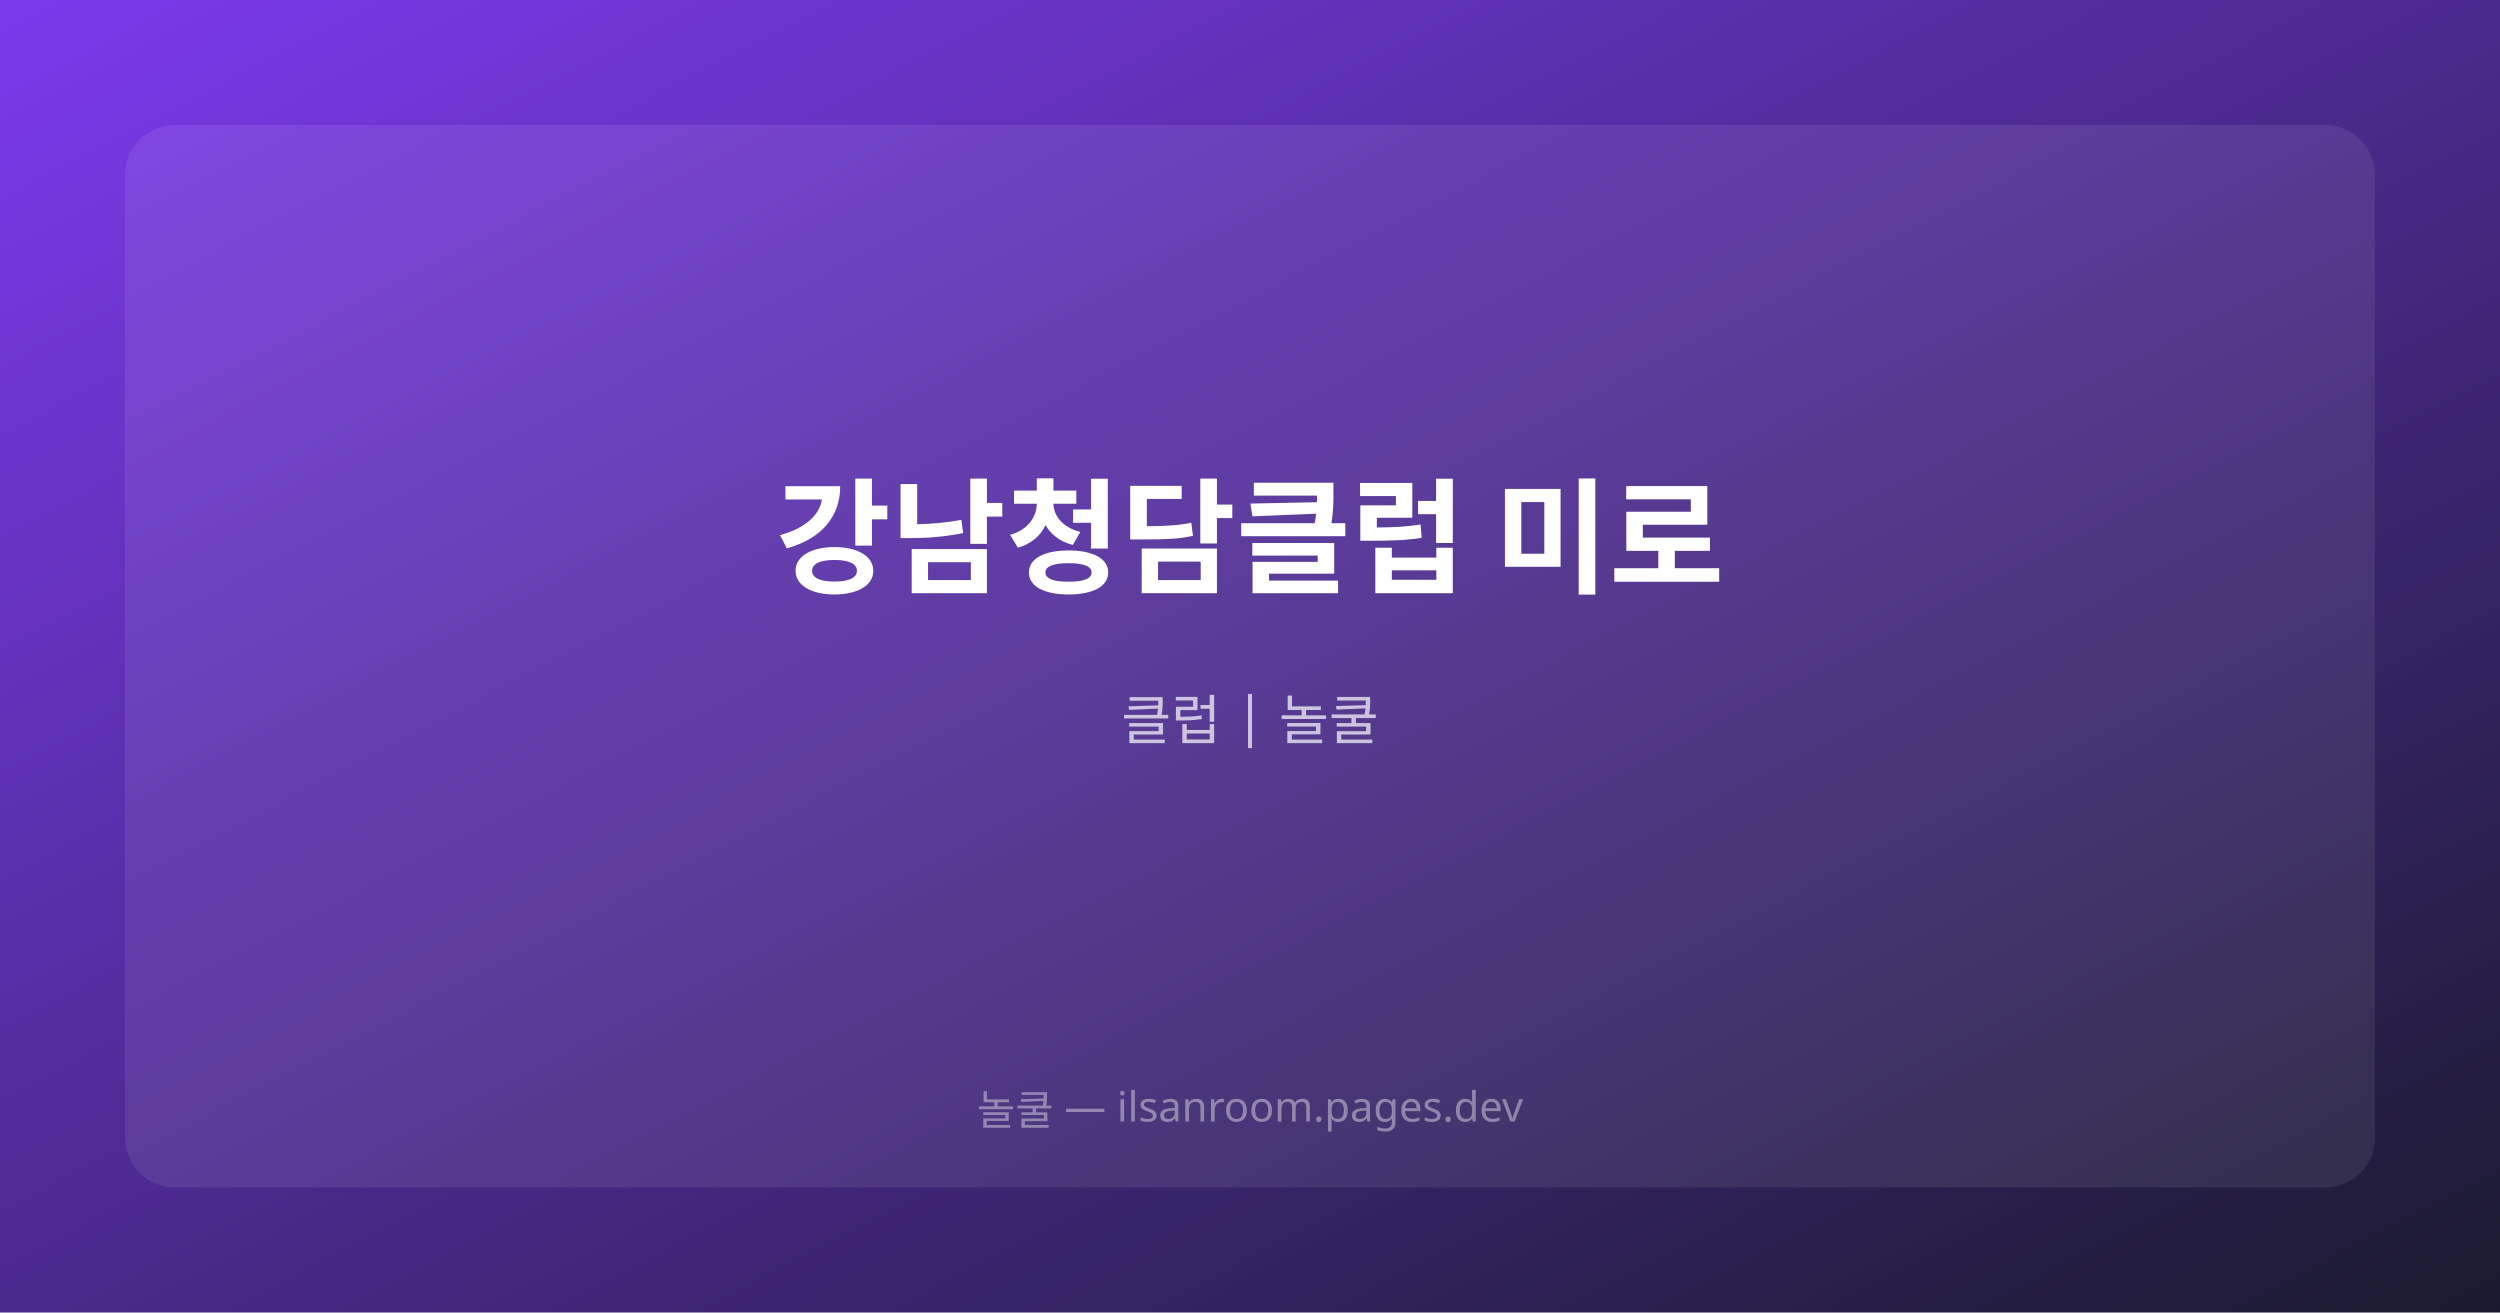
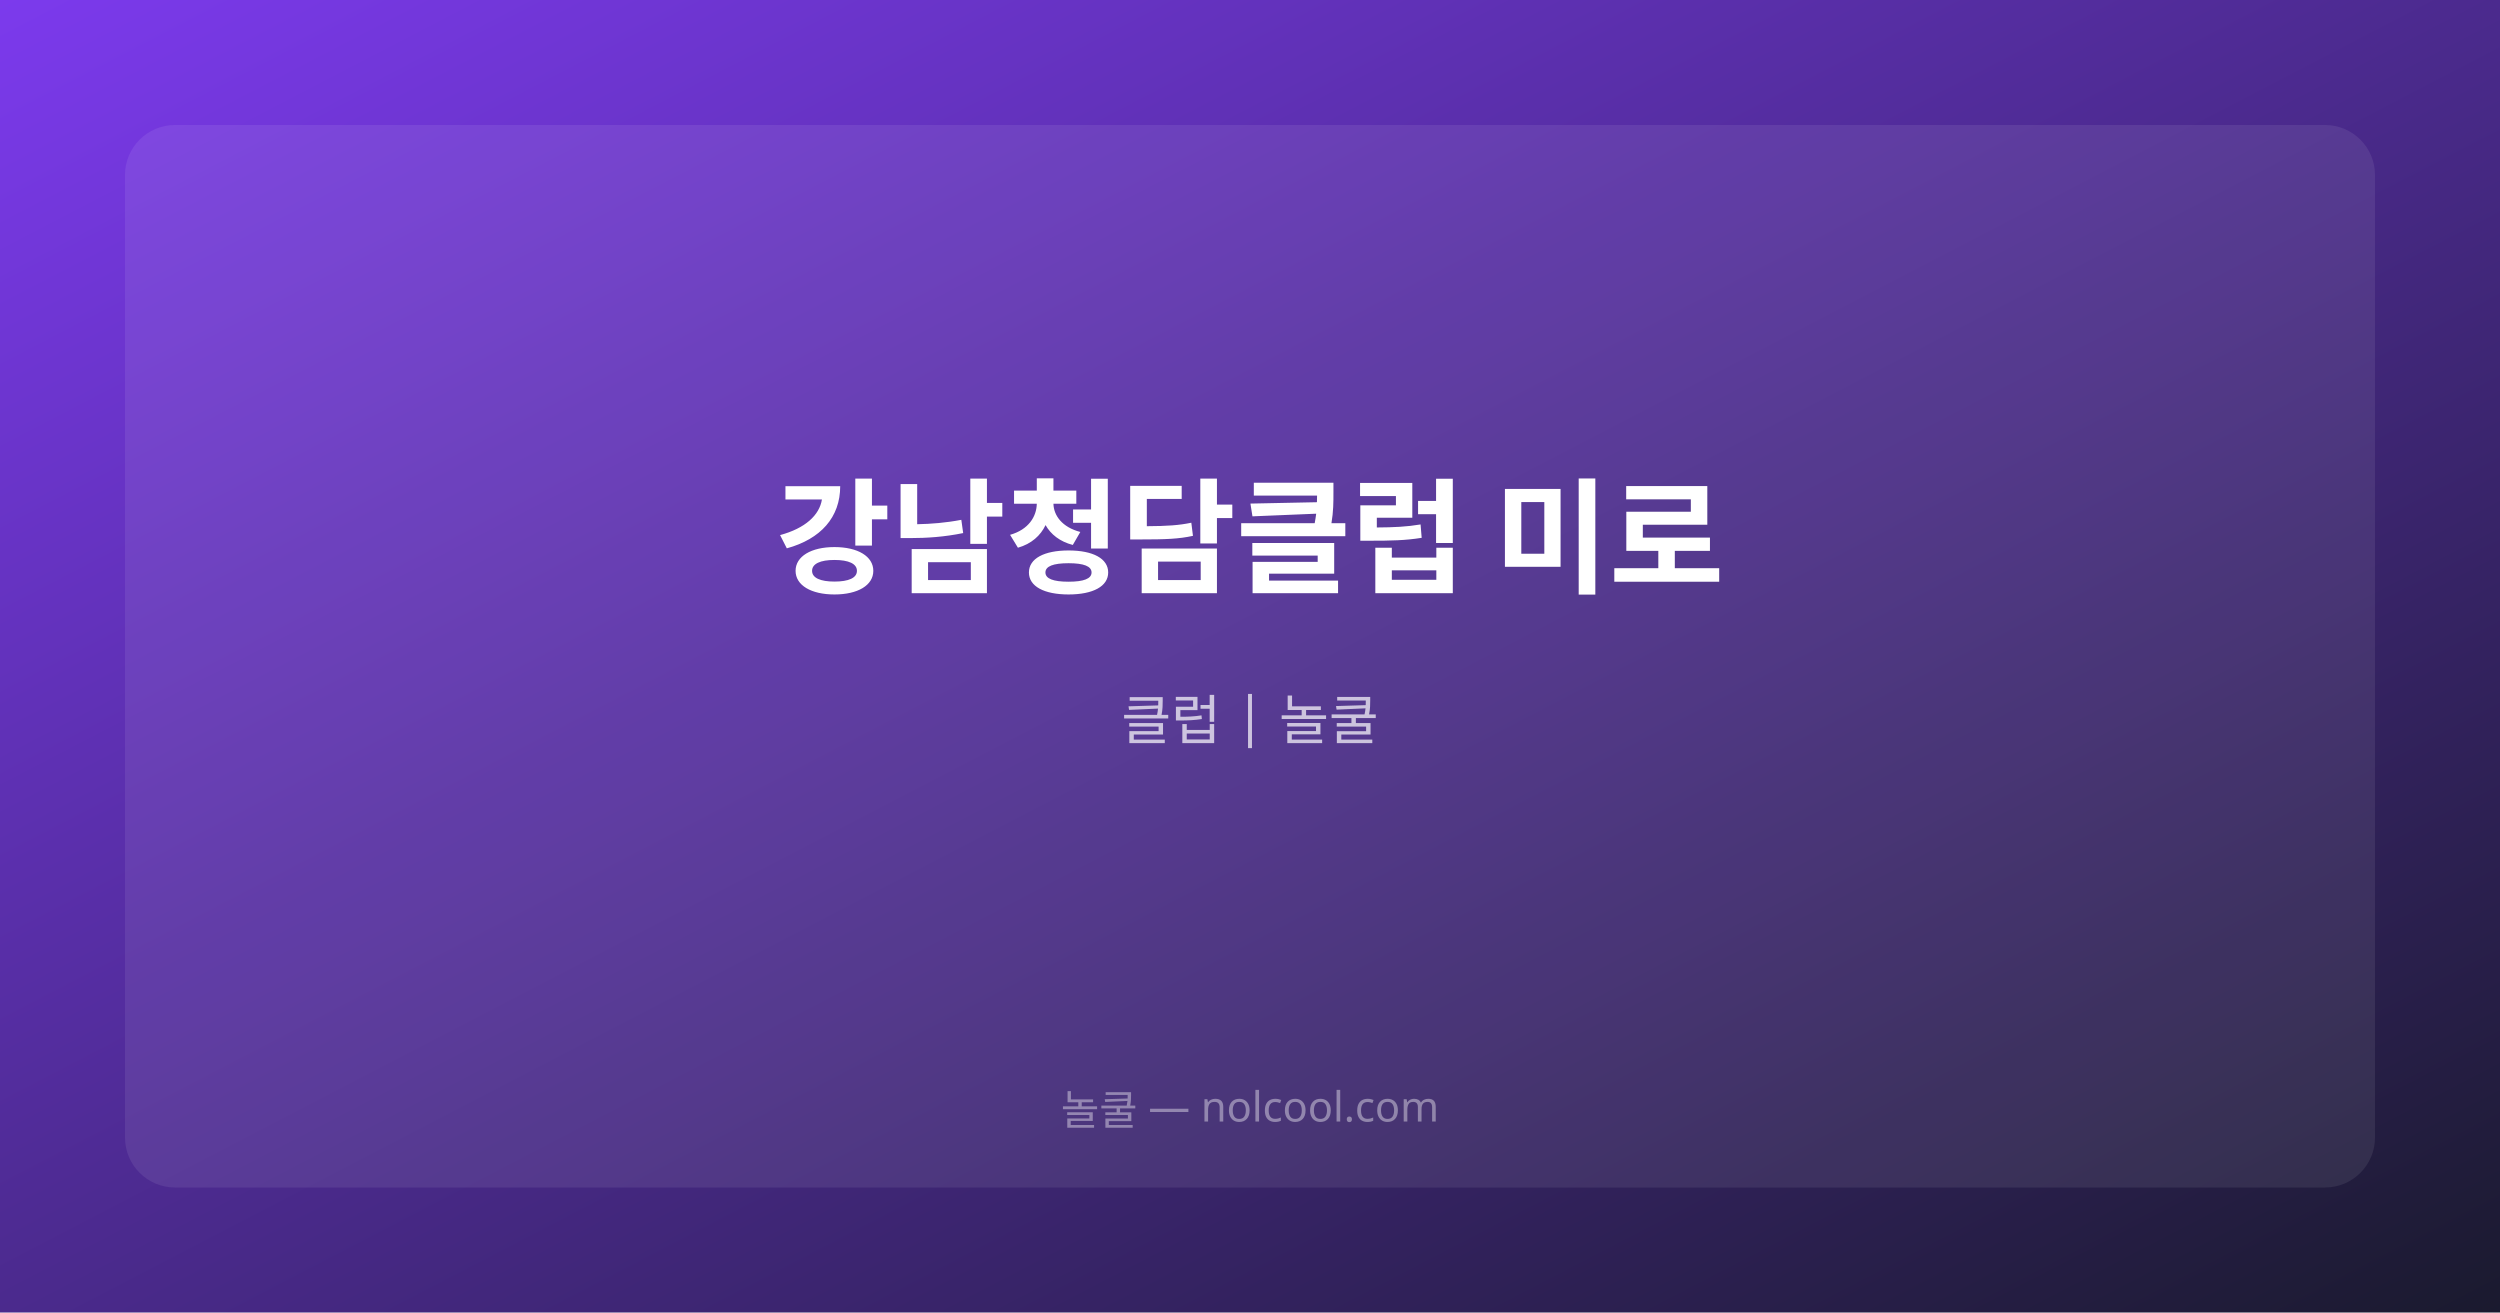
<svg xmlns="http://www.w3.org/2000/svg" width="1200" height="630" viewBox="0 0 1200 630">
  <defs>
    <linearGradient id="bg" x1="0%" y1="0%" x2="100%" y2="100%">
      <stop offset="0%" style="stop-color:#7C3AED;stop-opacity:1" />
      <stop offset="100%" style="stop-color:#1a1a2e;stop-opacity:1" />
    </linearGradient>
  </defs>
  <rect width="1200" height="630" fill="url(#bg)" />
  <rect x="60" y="60" width="1080" height="510" rx="24" fill="rgba(255,255,255,0.08)" />
  <text x="600" y="280" text-anchor="middle" font-family="sans-serif" font-size="60" font-weight="bold" fill="white">강남청담클럽 미로</text>
  <text x="600" y="355" text-anchor="middle" font-family="sans-serif" font-size="26" fill="rgba(255,255,255,0.7)">클럽 | 놀쿨</text>
-   <text x="600" y="540" text-anchor="middle" font-family="sans-serif" font-size="20" fill="rgba(255,255,255,0.4)">놀쿨 — ilsanroom.pages.dev</text>
+   <text x="600" y="540" text-anchor="middle" font-family="sans-serif" font-size="20" fill="rgba(255,255,255,0.4)">놀쿨 — nolcool.com</text>
</svg>
